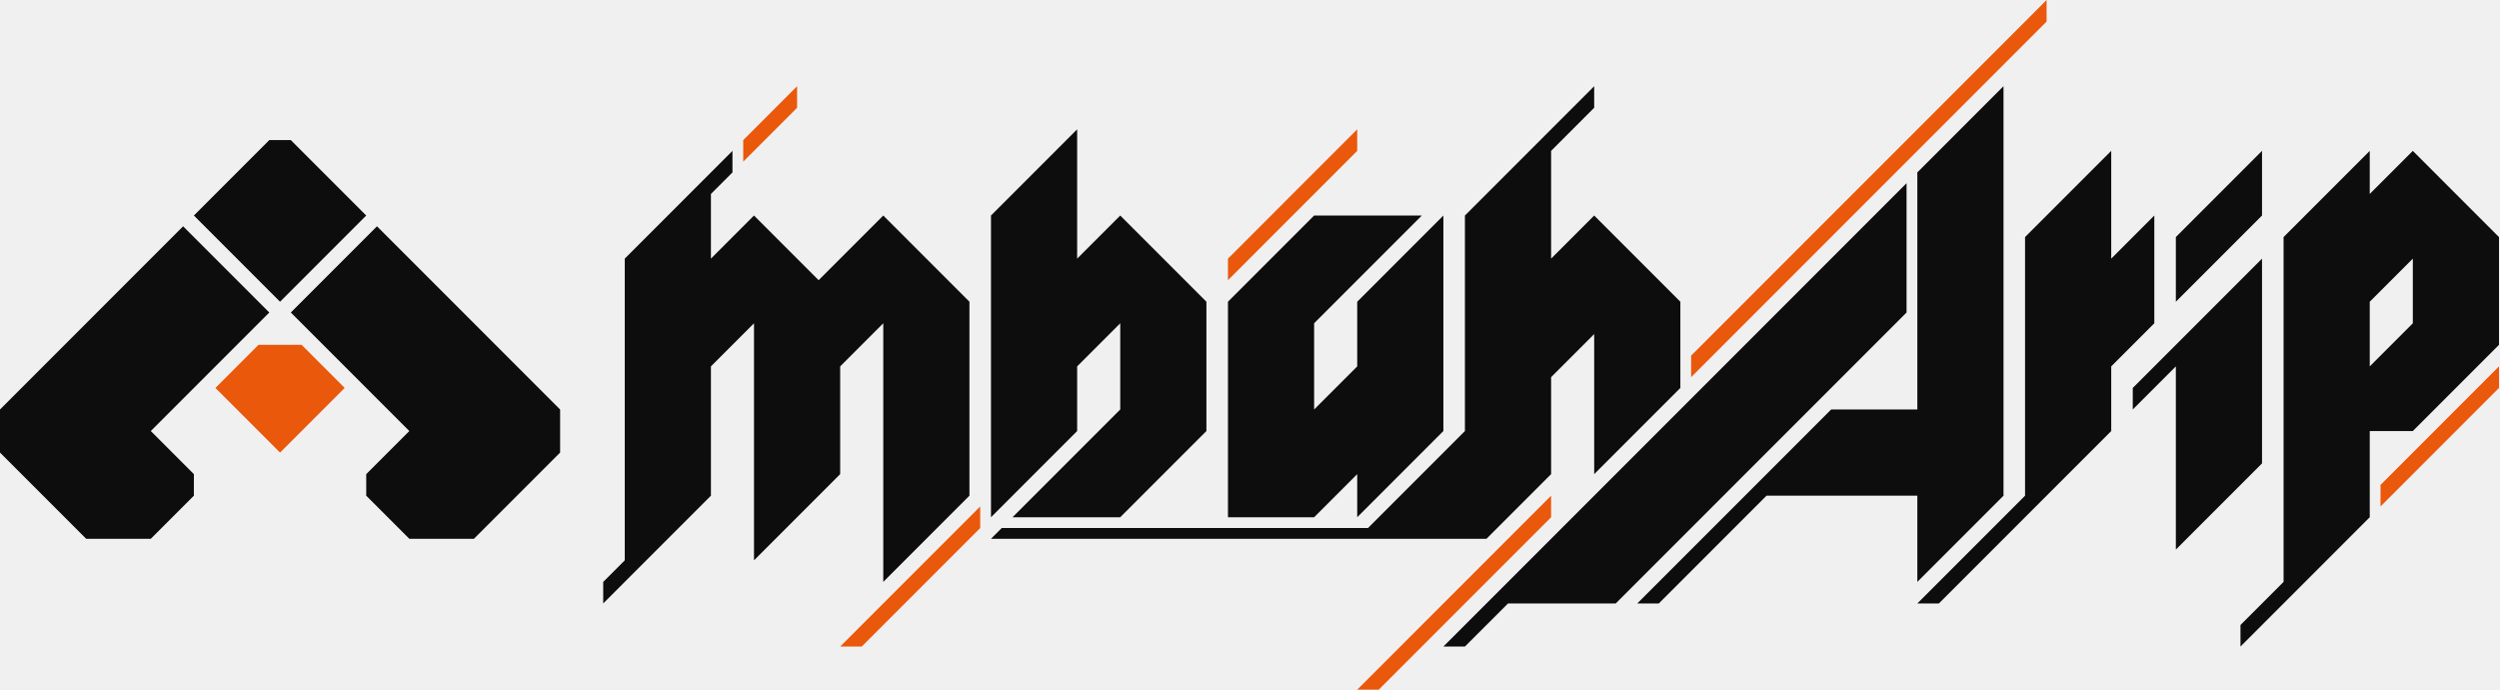
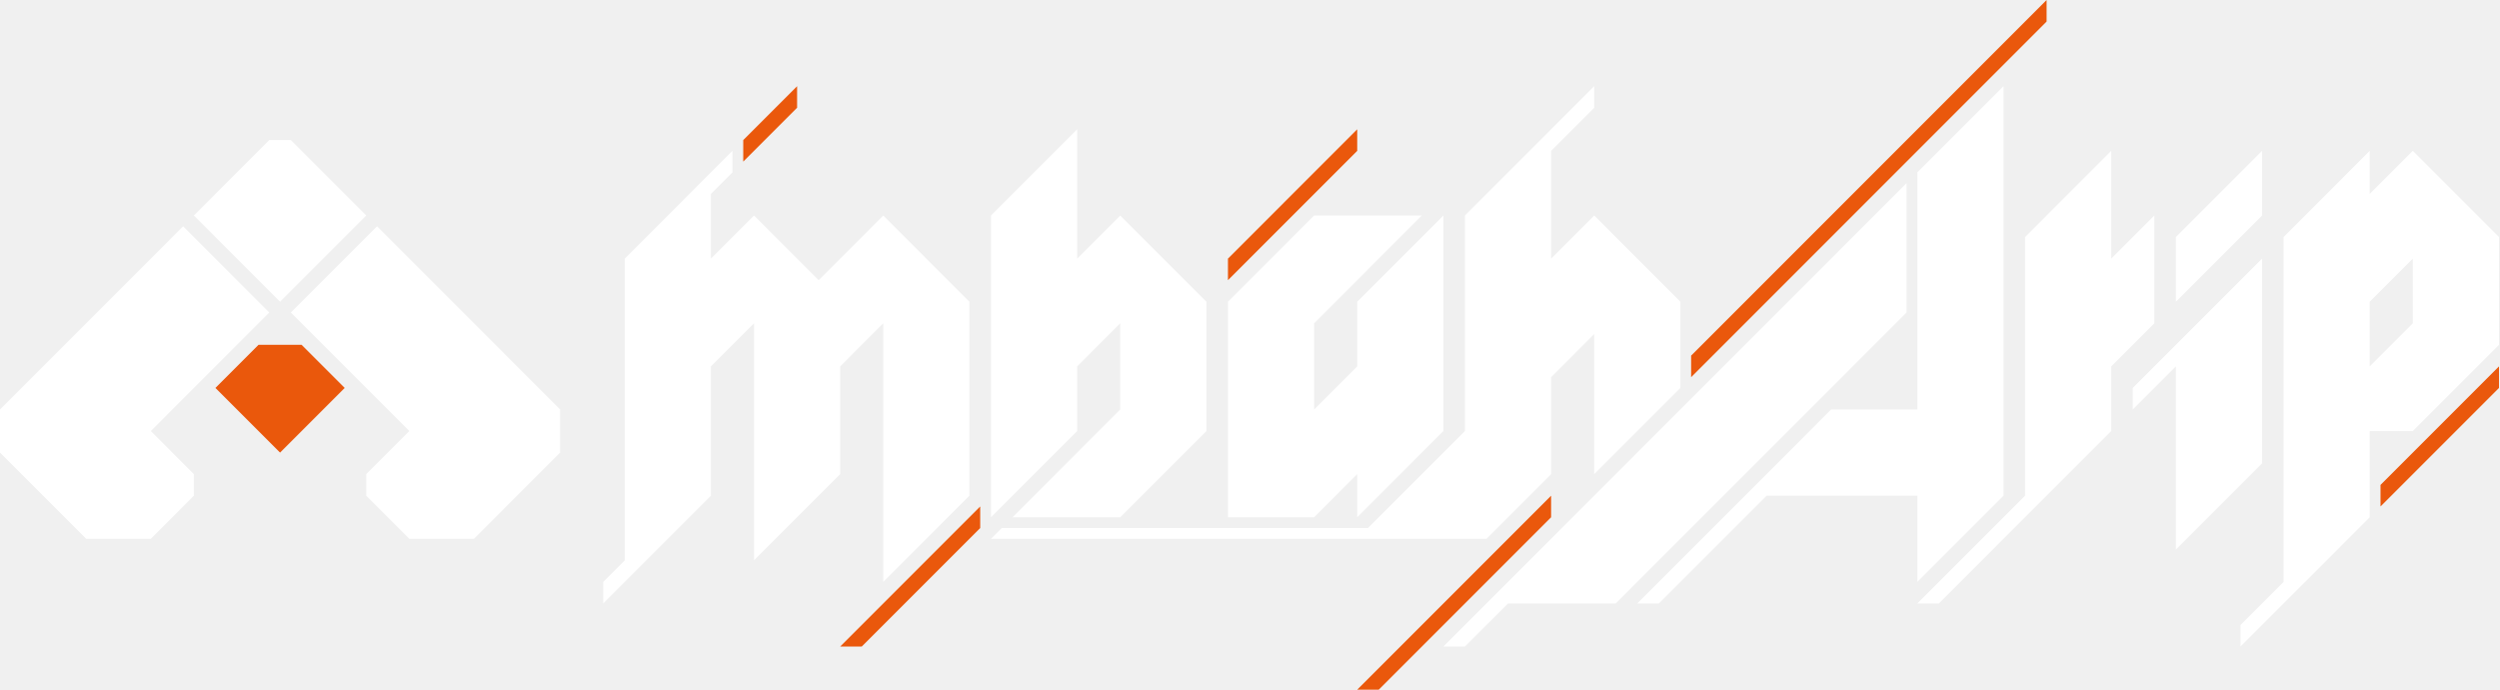
<svg xmlns="http://www.w3.org/2000/svg" version="1.1" id="レイヤー_1" x="0px" y="0px" viewBox="0 0 2088 576" style="enable-background:new 0 0 2088 576;" xml:space="preserve">
  <style type="text/css">
	.st0{fill:#EA580C;}
- 	.st1{fill:#0D0D0D;}
+ 	.st1{fill:#FFFFFF;}
</style>
  <polygon class="st0" points="1413,315 1413,297 1710,0 1710,18 " />
  <polygon class="st0" points="1026,234 1026,216 1134,108 1134,126 " />
  <polygon class="st0" points="1989,423 1989,405 2088,306 2088,324 " />
  <polygon class="st0" points="621,135 621,117 666,72 666,90 " />
  <polygon class="st0" points="720,540 702,540 819,423 819,441 " />
  <polygon class="st0" points="1152,576 1134,576 1296,414 1296,432 " />
  <g>
    <polygon class="st1" points="1890,387 1890,216 1782,324 1782,342 1818,306 1818,459  " />
    <polygon class="st1" points="684,234 630,180 594,216 594,162 612,144 612,126 522,216 522,468 504,486 504,504 594,414 594,306    630,270 630,468 702,396 702,306 738,270 738,486 810,414 810,252 738,180  " />
    <polygon class="st1" points="1296,396 1296,315 1332,279 1332,396 1404,324 1404,252 1332,180 1296,216 1296,126 1332,90 1332,72    1224,180 1224,360 1143,441 837,441 828,450 1242,450  " />
    <polygon class="st1" points="1800,180 1764,216 1764,126 1692,198 1692,414 1602,504 1620,504 1764,360 1764,306 1800,270  " />
    <polygon class="st1" points="1890,126 1818,198 1818,252 1890,180  " />
    <polygon class="st1" points="900,306 936,270 936,342 846,432 936,432 1008,360 1008,252 936,180 900,216 900,108 828,180 828,432    900,360  " />
    <path class="st1" d="M2016,126l-36,36v-36l-72,72v288l-36,36v18l108-108v-72h36l72-72v-90L2016,126z M2016,270l-36,36v-54l36-36   V270z" />
    <polygon class="st1" points="1116,414 1134,396 1134,432 1206,360 1206,180 1134,252 1134,306 1098,342 1098,270 1188,180    1098,180 1026,252 1026,432 1098,432  " />
    <polygon class="st1" points="1593,153 1206,540 1224,540 1260,504 1350,504 1593,261  " />
    <polygon class="st1" points="1602,486 1674,414 1674,72 1602,144 1602,342 1530,342 1368,504 1386,504 1476,414 1602,414  " />
  </g>
  <g>
    <polygon class="st1" points="153,189 0,342 0,378 72,450 126,450 162,414 162,396 126,360 225,261  " />
    <polygon class="st1" points="315,189 468,342 468,378 396,450 342,450 306,414 306,396 342,360 243,261  " />
    <polygon class="st1" points="306,180 243,117 225,117 162,180 234,252  " />
    <polygon class="st0" points="252,288 216,288 180,324 234,378 288,324  " />
  </g>
</svg>
